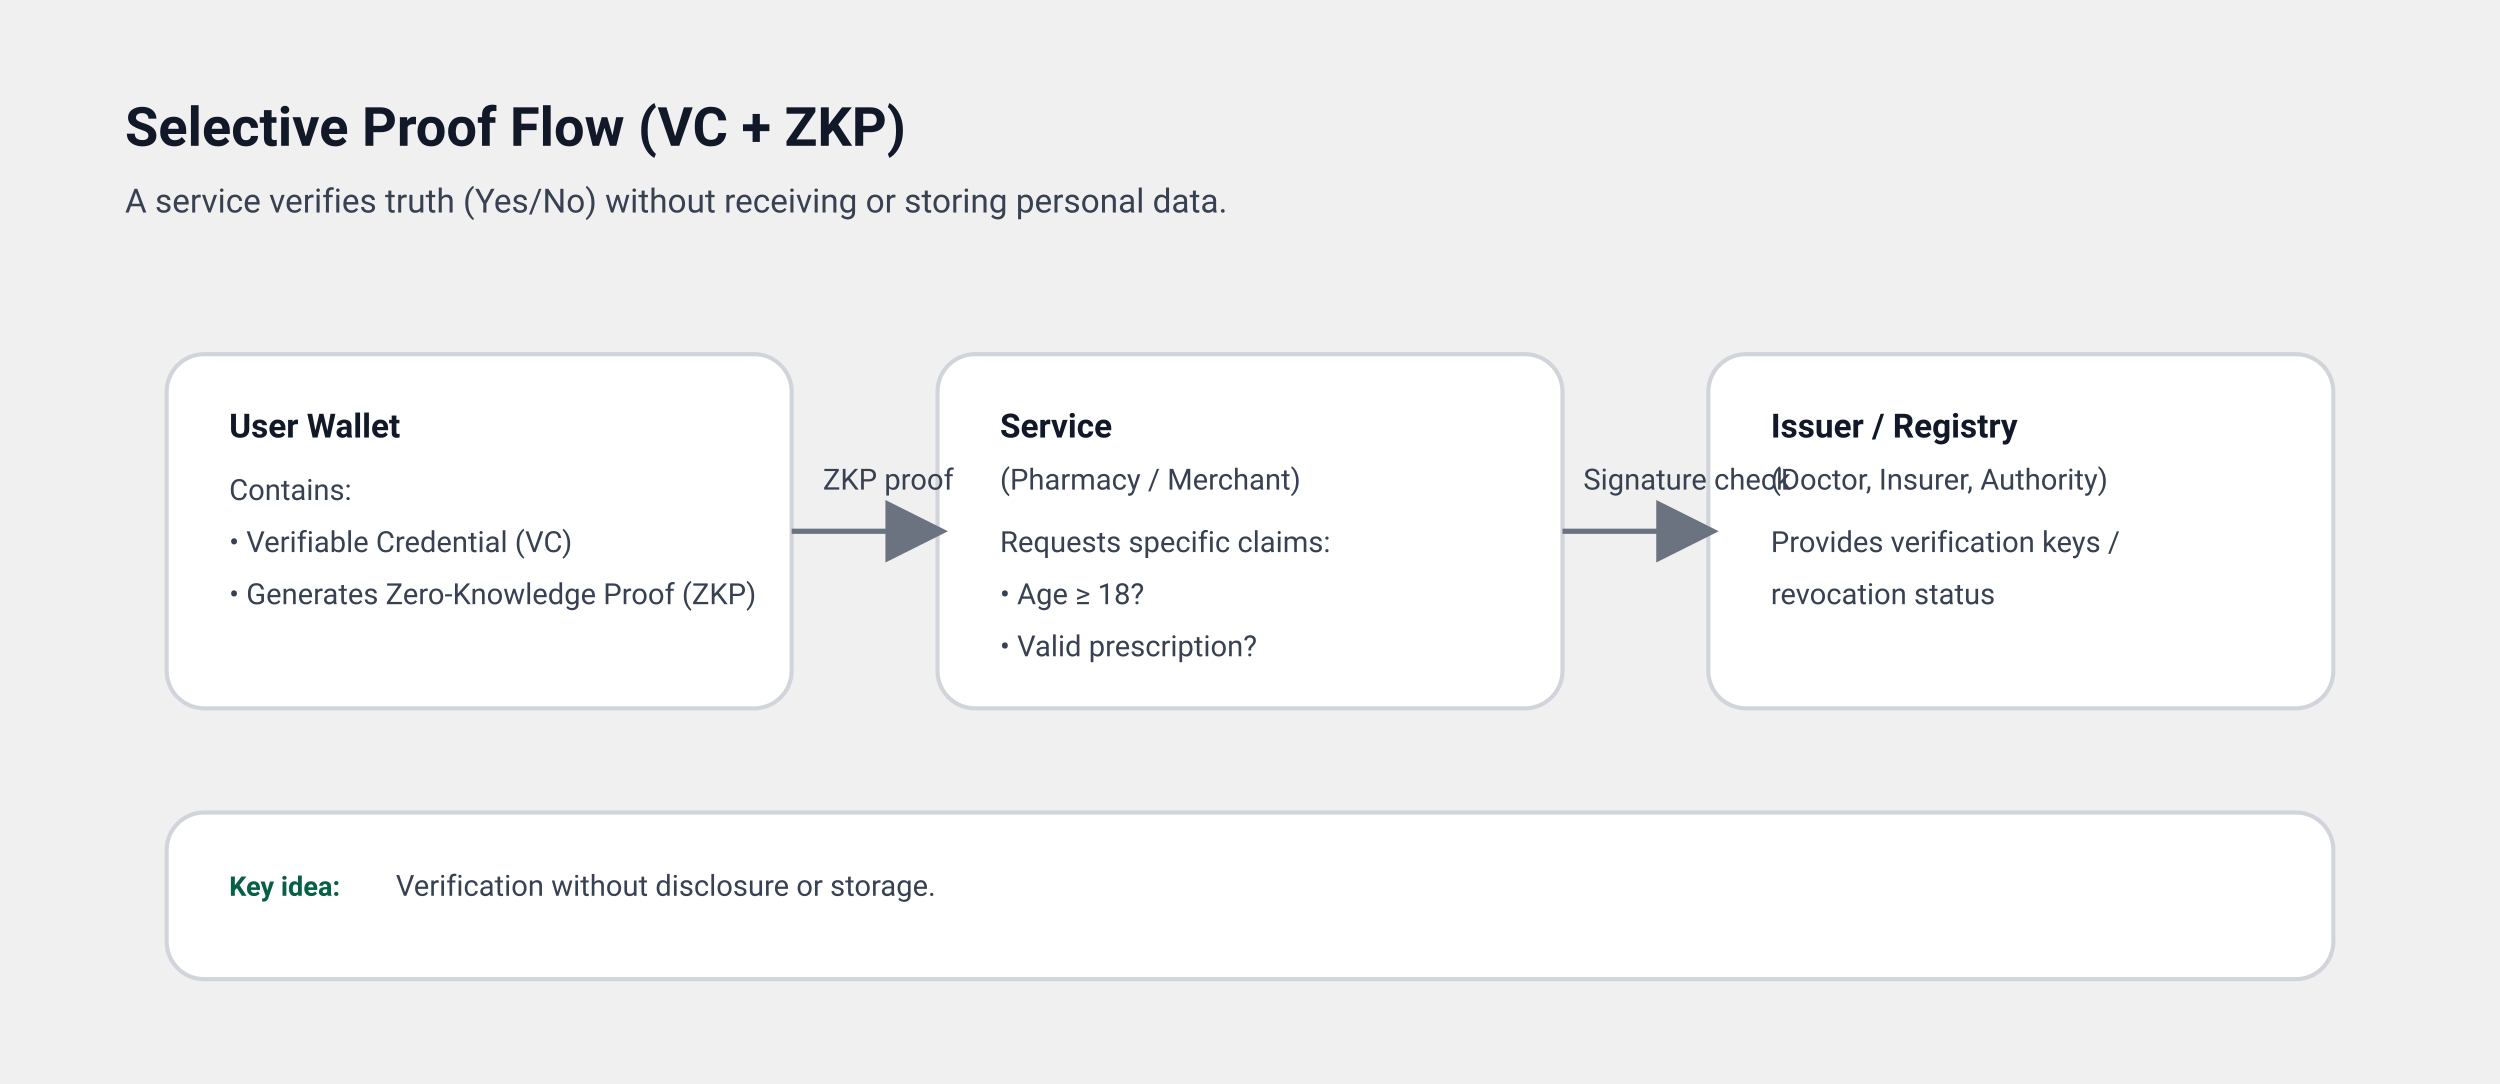
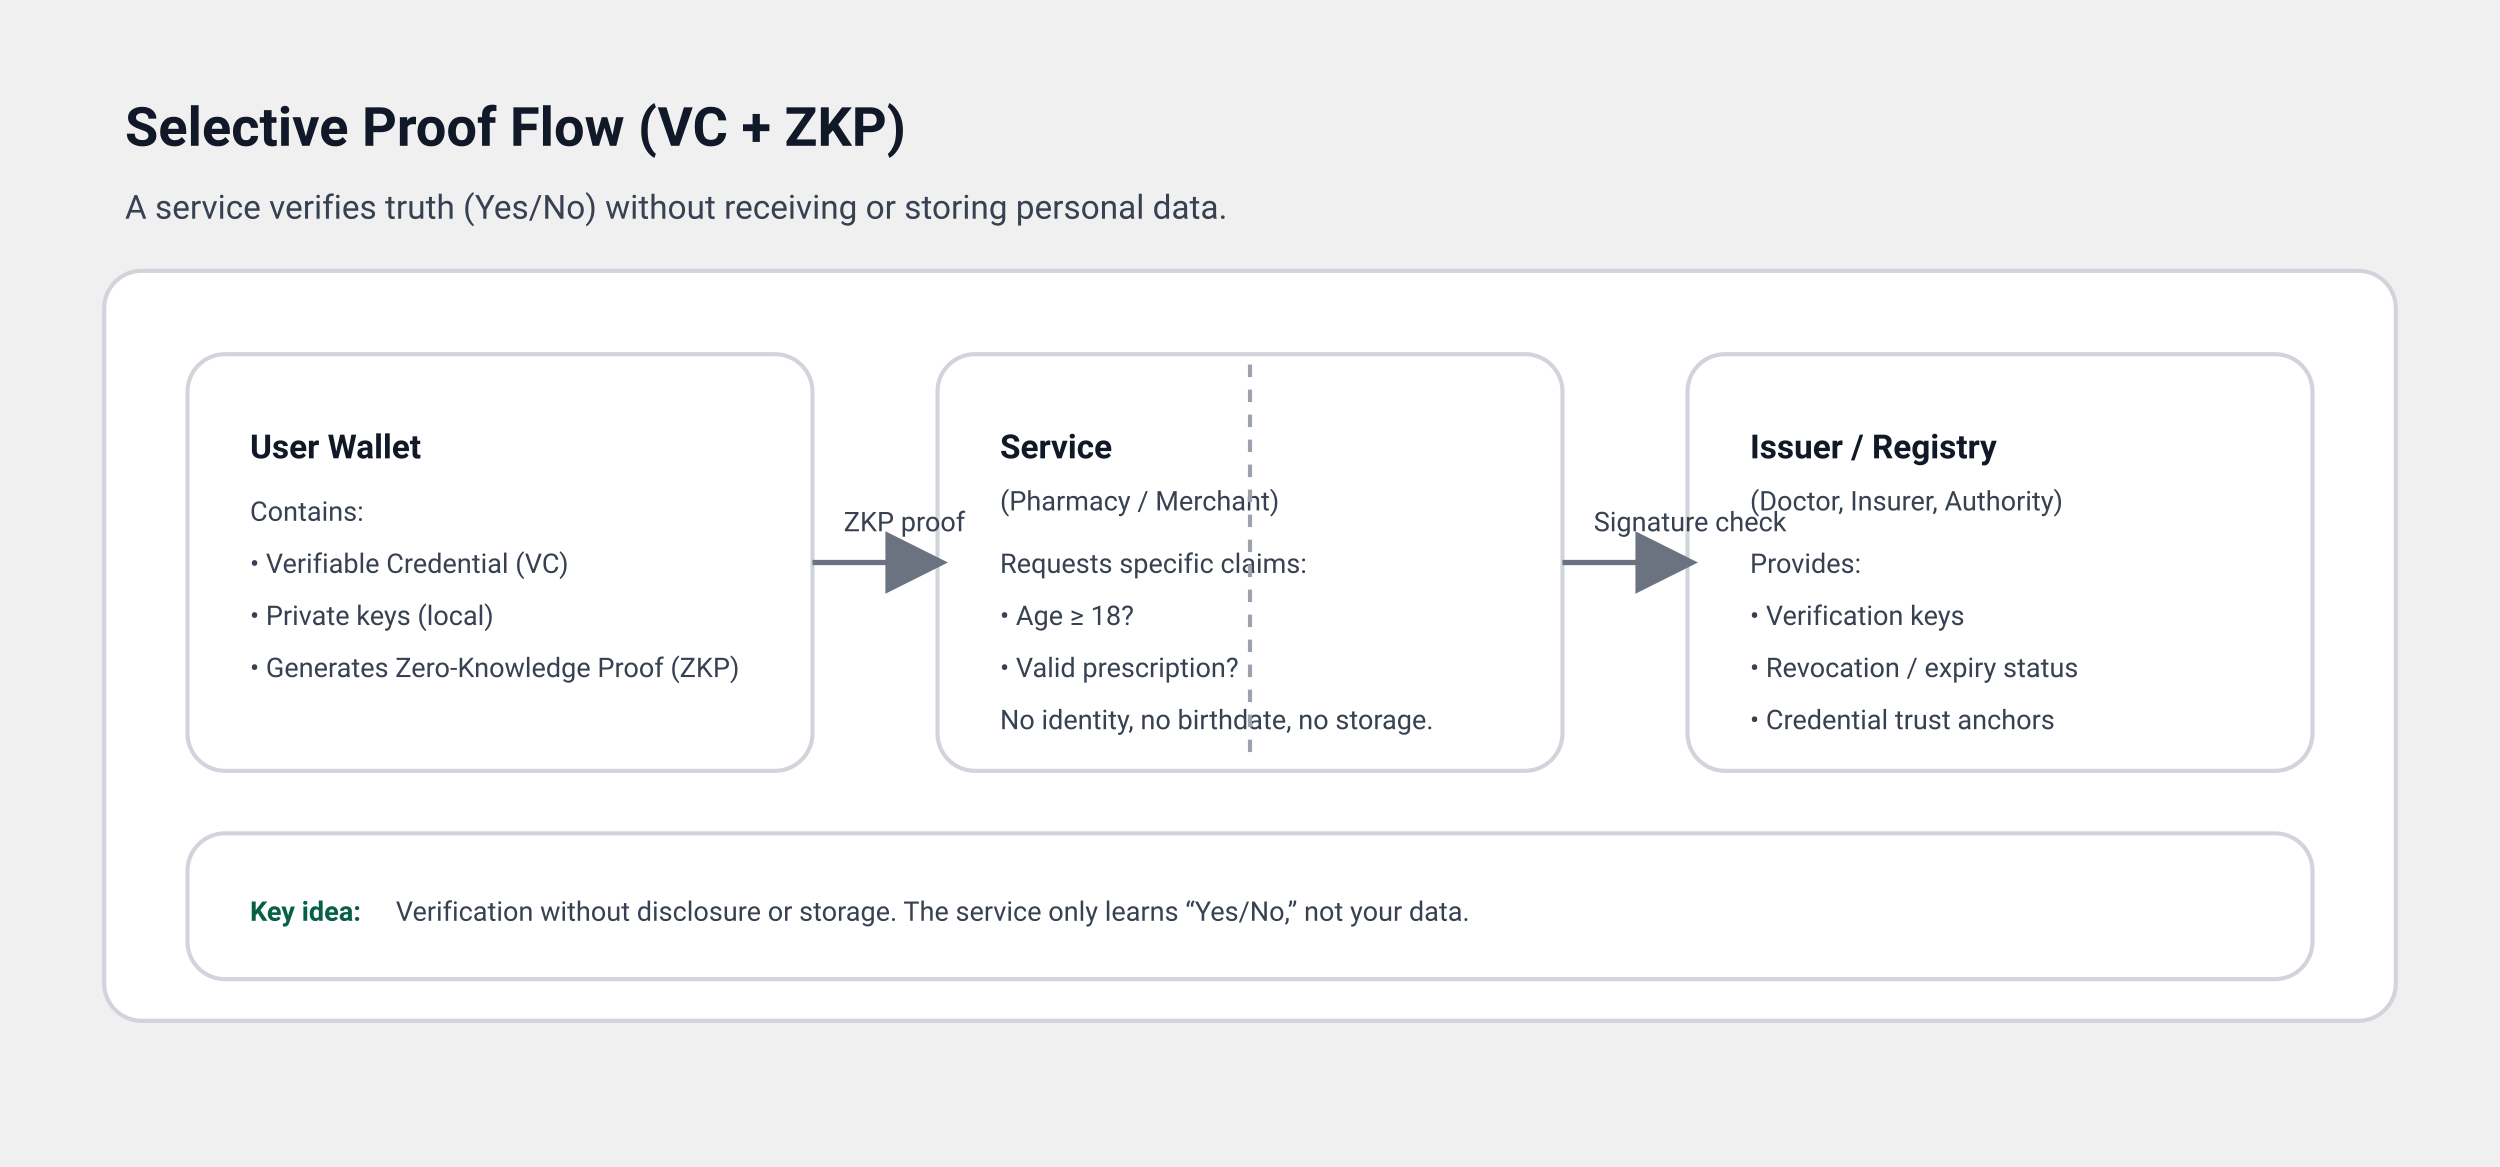
- <svg xmlns="http://www.w3.org/2000/svg" width="1200" height="520" viewBox="0 0 1200 520">
+ <svg xmlns="http://www.w3.org/2000/svg" width="1200" height="560" viewBox="0 0 1200 560">
  <defs>
    <style>
      .title { font: 700 26px -apple-system, BlinkMacSystemFont, "Segoe UI", Roboto, Arial, sans-serif; fill: #111827; }
      .sub   { font: 400 16px -apple-system, BlinkMacSystemFont, "Segoe UI", Roboto, Arial, sans-serif; fill: #374151; }
      .lbl   { font: 600 16px -apple-system, BlinkMacSystemFont, "Segoe UI", Roboto, Arial, sans-serif; fill: #111827; }
-       .txt   { font: 400 14px -apple-system, BlinkMacSystemFont, "Segoe UI", Roboto, Arial, sans-serif; fill: #374151; }
+       .txt   { font: 400 13px -apple-system, BlinkMacSystemFont, "Segoe UI", Roboto, Arial, sans-serif; fill: #374151; }
      .pill  { font: 600 13px -apple-system, BlinkMacSystemFont, "Segoe UI", Roboto, Arial, sans-serif; fill: #065f46; }
      .box   { fill: #ffffff; stroke: #d1d5db; stroke-width: 2; rx: 18; }
      .arrow { stroke: #6b7280; stroke-width: 2.5; fill: none; }
-       .dline { stroke: #9ca3af; stroke-width: 2; fill: none; stroke-dasharray: 6 6; }
+       .line  { stroke: #9ca3af; stroke-width: 2; fill: none; stroke-dasharray: 6 6; }
    </style>
    <marker id="arrowhead" markerWidth="12" markerHeight="12" refX="10" refY="6" orient="auto">
      <path d="M 0 0 L 12 6 L 0 12 z" fill="#6b7280" />
    </marker>
  </defs>
  <text x="60" y="70" class="title">Selective Proof Flow (VC + ZKP)</text>
-   <text x="60" y="102" class="sub">A service verifies truth (Yes/No) without receiving or storing personal data.</text>
-   <rect x="80" y="170" width="300" height="170" class="box" />
-   <text x="110" y="210" class="lbl">User Wallet</text>
-   <text x="110" y="240" class="txt">Contains:</text>
-   <text x="110" y="265" class="txt">• Verifiable Credential (VC)</text>
-   <text x="110" y="290" class="txt">• Generates Zero-Knowledge Proof (ZKP)</text>
-   <rect x="450" y="170" width="300" height="170" class="box" />
-   <text x="480" y="210" class="lbl">Service</text>
-   <text x="480" y="235" class="txt">(Pharmacy / Merchant)</text>
-   <text x="480" y="265" class="txt">Requests specific claims:</text>
-   <text x="480" y="290" class="txt">• Age ≥ 18?</text>
-   <text x="480" y="315" class="txt">• Valid prescription?</text>
-   <rect x="820" y="170" width="300" height="170" class="box" />
-   <text x="850" y="210" class="lbl">Issuer / Registry</text>
-   <text x="850" y="235" class="txt">(Doctor, Insurer, Authority)</text>
-   <text x="850" y="265" class="txt">Provides verification keys /</text>
-   <text x="850" y="290" class="txt">revocation status</text>
-   <path d="M 380 255 C 410 255, 420 255, 450 255" class="arrow" marker-end="url(#arrowhead)" />
-   <text x="395" y="235" class="txt">ZKP proof</text>
-   <path d="M 750 255 C 780 255, 790 255, 820 255" class="arrow" marker-end="url(#arrowhead)" />
-   <text x="760" y="235" class="txt">Signature check</text>
-   <rect x="80" y="390" width="1040" height="80" class="box" />
-   <text x="110" y="430" class="pill">Key idea:</text>
-   <text x="190" y="430" class="txt">Verification without disclosure or storage.</text>
+   <text x="60" y="105" class="sub">A service verifies truth (Yes/No) without receiving or storing personal data.</text>
+   <rect x="50" y="130" width="1100" height="360" class="box" rx="22" />
+   <rect x="90" y="170" width="300" height="200" class="box" />
+   <rect x="450" y="170" width="300" height="200" class="box" />
+   <rect x="810" y="170" width="300" height="200" class="box" />
+   <text x="120" y="220" class="lbl">User Wallet</text>
+   <text x="120" y="250" class="txt">Contains:</text>
+   <text x="120" y="275" class="txt">• Verifiable Credential (VC)</text>
+   <text x="120" y="300" class="txt">• Private keys (local)</text>
+   <text x="120" y="325" class="txt">• Generates Zero-Knowledge Proof (ZKP)</text>
+   <text x="480" y="220" class="lbl">Service</text>
+   <text x="480" y="245" class="txt">(Pharmacy / Merchant)</text>
+   <text x="480" y="275" class="txt">Requests specific claims:</text>
+   <text x="480" y="300" class="txt">• Age ≥ 18?</text>
+   <text x="480" y="325" class="txt">• Valid prescription?</text>
+   <text x="480" y="350" class="txt">No identity, no birthdate, no storage.</text>
+   <text x="840" y="220" class="lbl">Issuer / Registry</text>
+   <text x="840" y="245" class="txt">(Doctor, Insurer, Authority)</text>
+   <text x="840" y="275" class="txt">Provides:</text>
+   <text x="840" y="300" class="txt">• Verification keys</text>
+   <text x="840" y="325" class="txt">• Revocation / expiry status</text>
+   <text x="840" y="350" class="txt">• Credential trust anchors</text>
+   <path d="M 390 270 C 420 270, 420 270, 450 270" class="arrow" marker-end="url(#arrowhead)" />
+   <text x="405" y="255" class="txt">ZKP proof</text>
+   <path d="M 750 270 C 780 270, 780 270, 810 270" class="arrow" marker-end="url(#arrowhead)" />
+   <text x="765" y="255" class="txt">Signature check</text>
+   <path d="M 600 175 L 600 365" class="line" />
+   <rect x="90" y="400" width="1020" height="70" class="box" rx="18" />
+   <text x="120" y="442" class="pill">Key idea:</text>
+   <text x="190" y="442" class="txt">Verification without disclosure or storage. The service only learns “Yes/No,” not your data.</text>
</svg>
